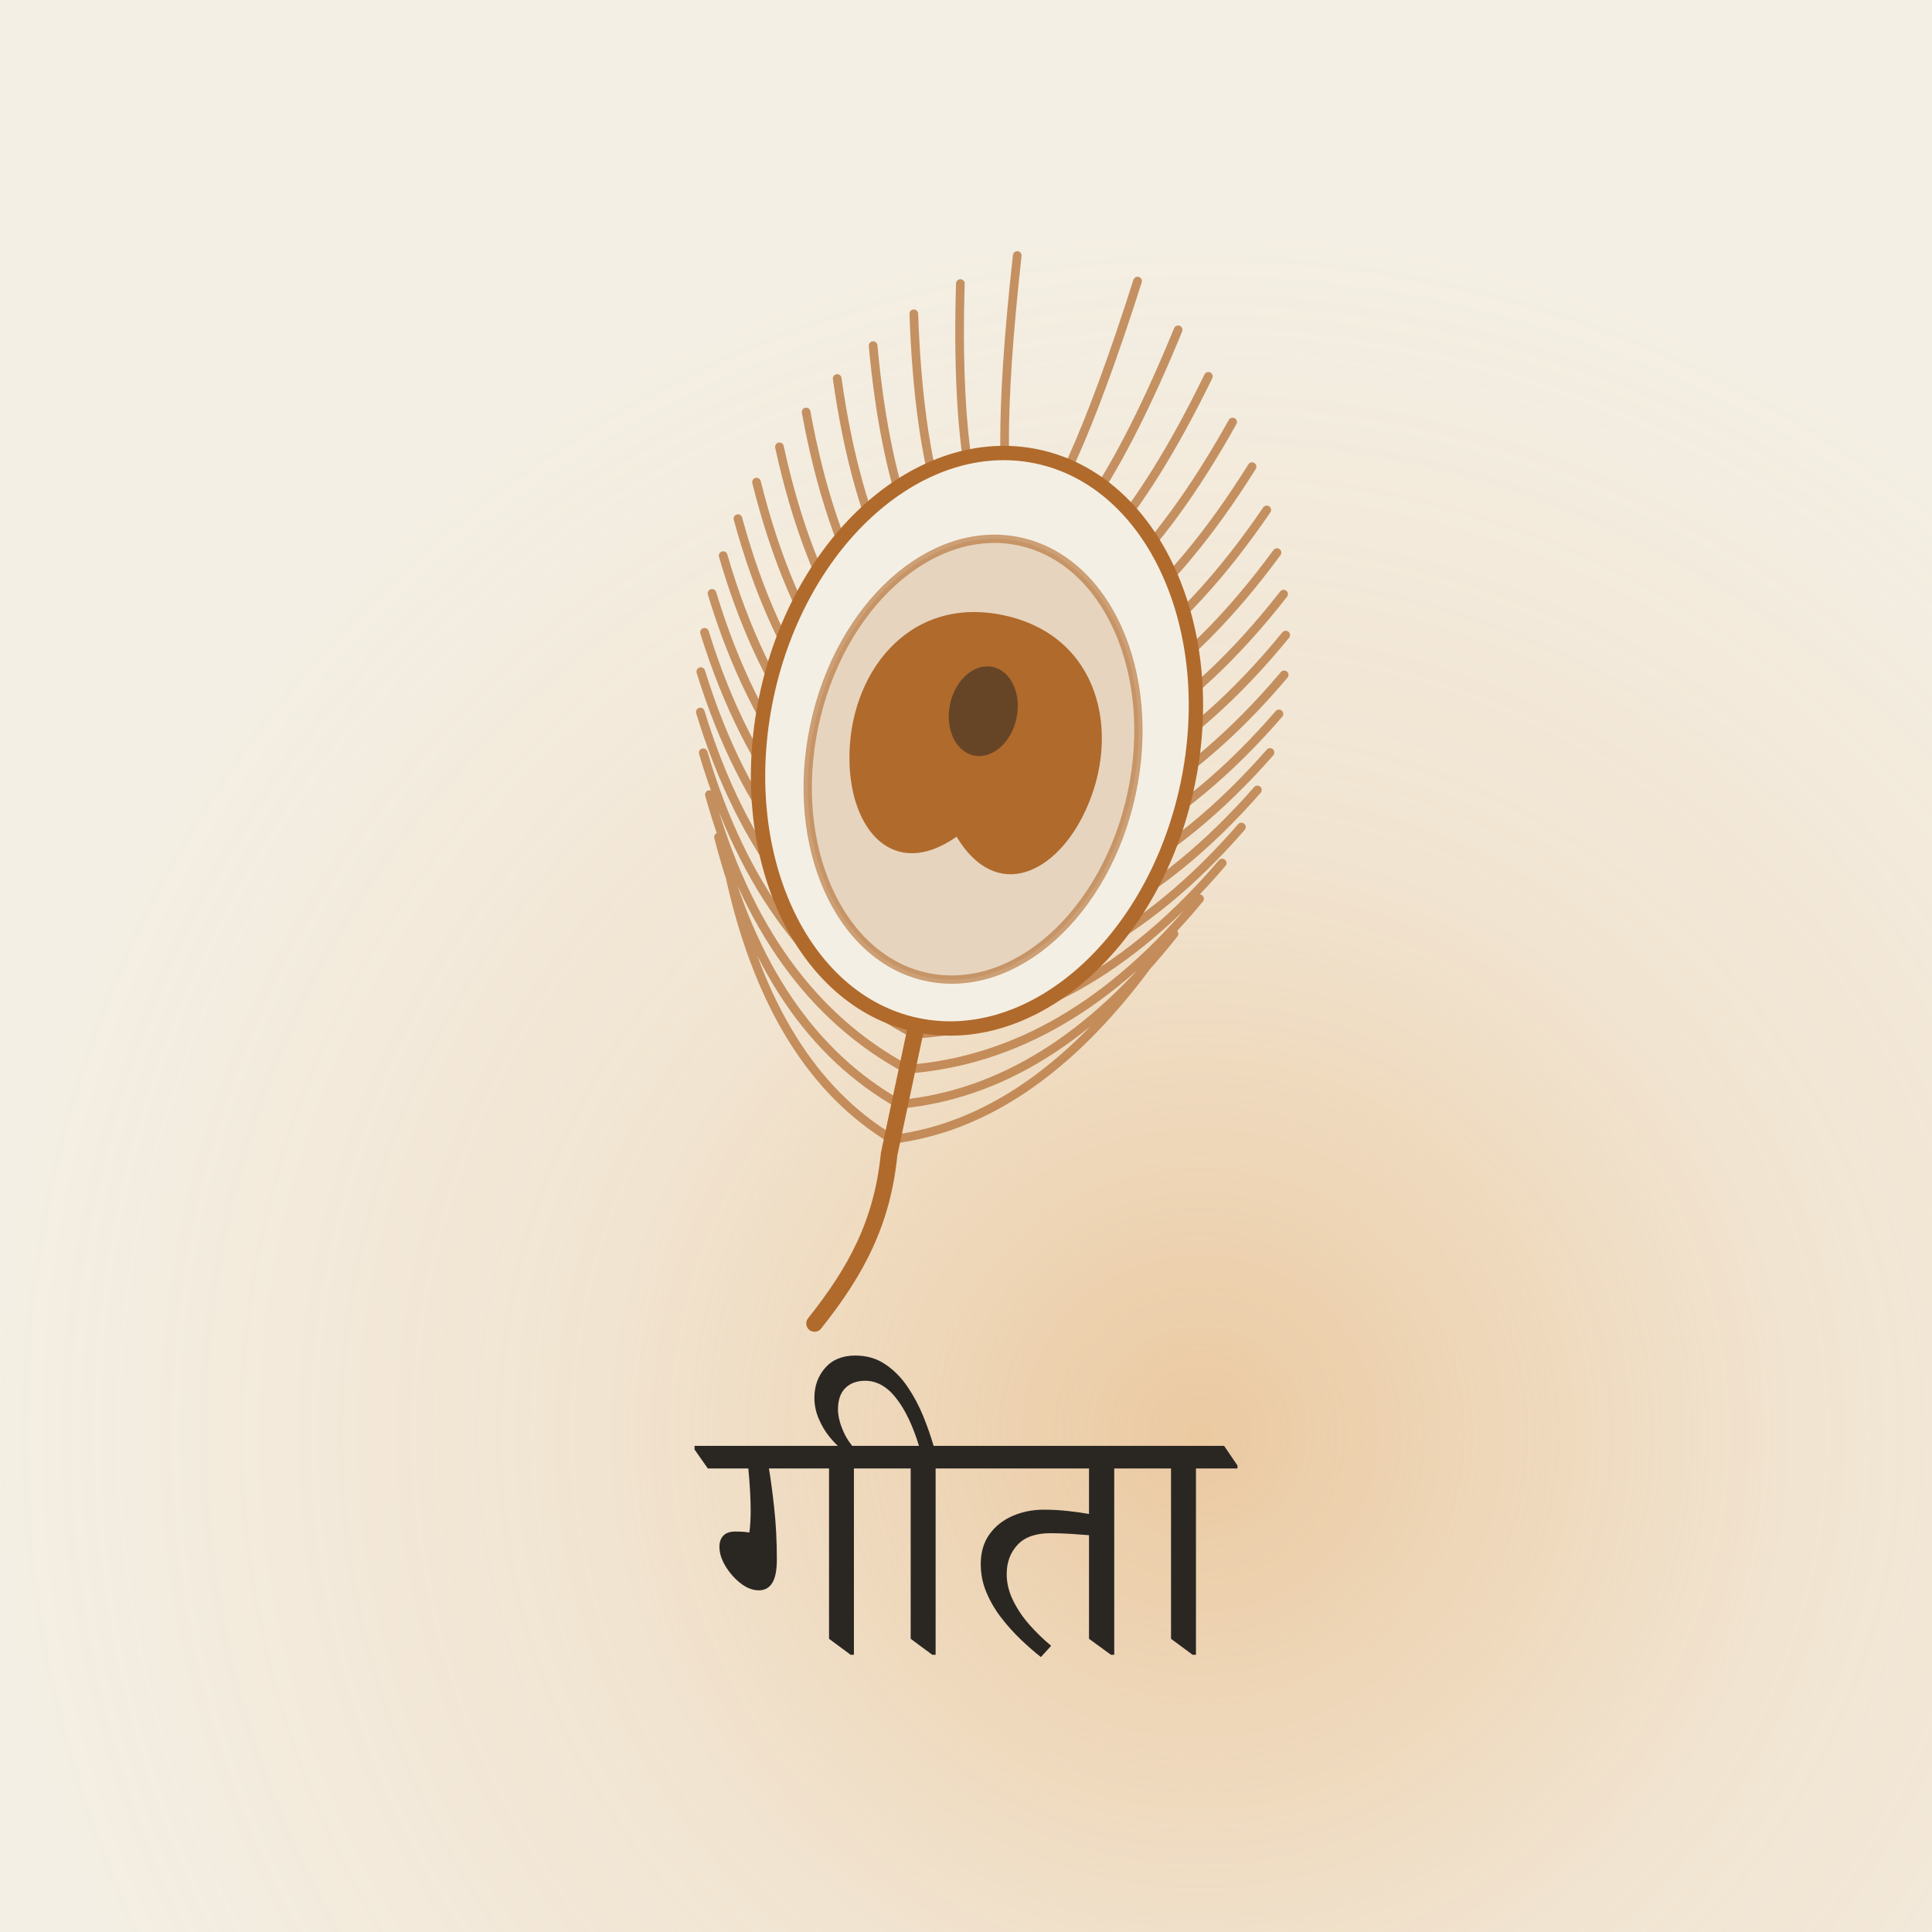
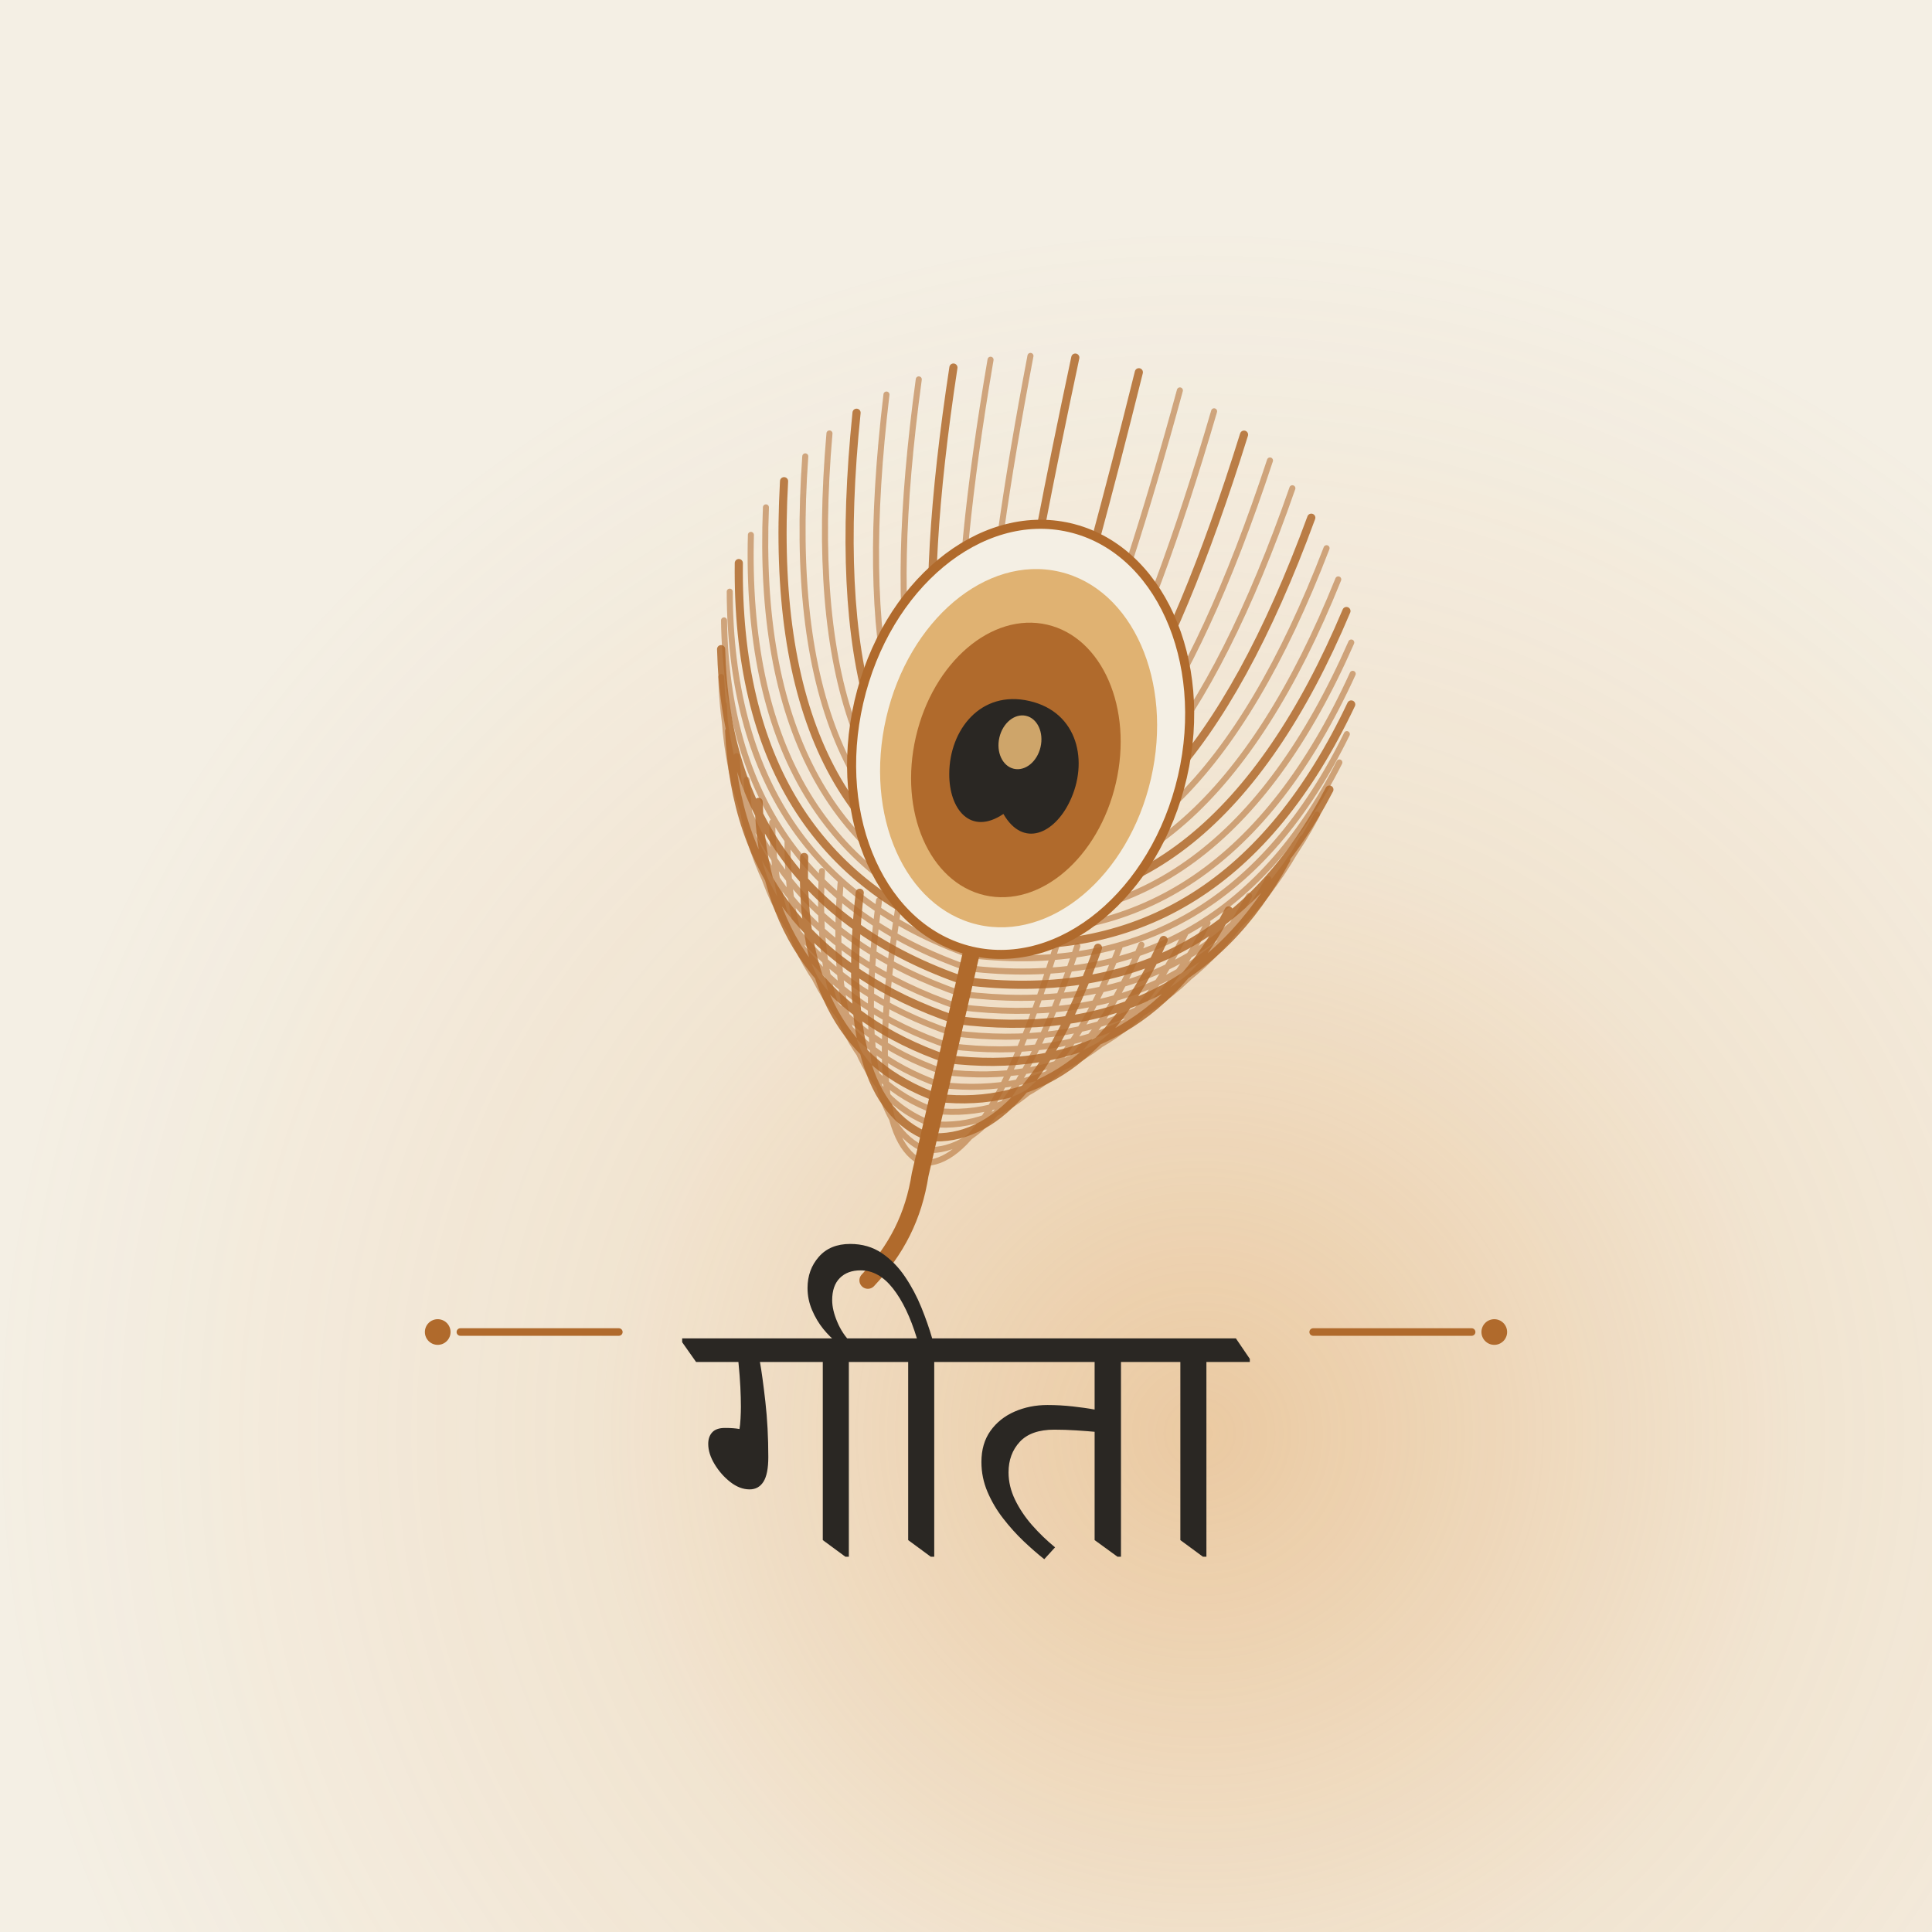
<svg xmlns="http://www.w3.org/2000/svg" viewBox="0 0 512 512">
  <defs>
    <radialGradient id="glow" cx="62%" cy="74%" r="62%">
      <stop offset="0" stop-color="#de9646" stop-opacity=".42" />
      <stop offset=".5" stop-color="#de9646" stop-opacity=".12" />
      <stop offset="1" stop-color="#de9646" stop-opacity="0" />
    </radialGradient>
  </defs>
  <rect width="512" height="512" fill="#f4efe4" />
  <rect width="512" height="512" fill="url(#glow)" />
-   <g transform="translate(0 -10) rotate(12 256 220)" fill="none" stroke-linecap="round">
-     <path d="M256 130 L256 318 C258 336 254 350 246 366" stroke="#b06a2c" stroke-width="4.4" />
-     <path d="M256 314.0 Q221.2 302.0 199.8 255.6 M256 314.0 Q290.8 302.0 312.2 255.6 M256 304.5 Q217.7 292.5 194.3 245.2 M256 304.5 Q294.3 292.5 317.7 245.2 M256 295.0 Q214.8 283.0 189.6 234.7 M256 295.0 Q297.2 283.0 322.4 234.7 M256 285.5 Q212.4 273.5 185.7 224.2 M256 285.5 Q299.6 273.5 326.3 224.2 M256 276.0 Q210.5 264.0 182.7 213.8 M256 276.0 Q301.5 264.0 329.3 213.8 M256 266.5 Q209.2 254.5 180.6 203.3 M256 266.5 Q302.8 254.5 331.4 203.3 M256 257.0 Q208.5 245.0 179.4 192.9 M256 257.0 Q303.5 245.0 332.6 192.9 M256 247.5 Q208.4 235.5 179.2 182.4 M256 247.5 Q303.6 235.5 332.8 182.4 M256 238.0 Q208.9 226.0 180.0 172.0 M256 238.0 Q303.1 226.0 332.0 172.0 M256 228.5 Q210.0 216.5 181.8 161.6 M256 228.5 Q302.0 216.5 330.2 161.6 M256 219.0 Q211.8 207.0 184.6 151.1 M256 219.0 Q300.2 207.0 327.4 151.1 M256 209.5 Q214.2 197.5 188.6 140.7 M256 209.5 Q297.8 197.5 323.4 140.7 M256 200.0 Q217.3 188.0 193.6 130.2 M256 200.0 Q294.7 188.0 318.4 130.2 M256 190.5 Q221.2 178.5 199.8 119.8 M256 190.5 Q290.8 178.5 312.2 119.8 M256 181.0 Q225.8 169.0 207.3 109.3 M256 181.0 Q286.2 169.0 304.7 109.3 M256 171.5 Q231.2 159.5 216.1 98.8 M256 171.5 Q280.8 159.5 295.9 98.8 M256 162.0 Q237.7 150.0 226.5 88.4 M256 162.0 Q274.3 150.0 285.5 88.4 M256 152.5 Q245.9 140.5 239.7 78.0 M256 152.5 Q266.1 140.5 272.3 78.0" stroke="#b06a2c" stroke-width="2.3" opacity=".7" />
-     <ellipse cx="256" cy="206" rx="57" ry="77" fill="#f4efe4" stroke="#b06a2c" stroke-width="3.8" />
-     <ellipse cx="256" cy="211" rx="43" ry="59" fill="#b06a2c" fill-opacity=".2" stroke="#b06a2c" stroke-width="2.2" stroke-opacity=".6" />
-     <path d="M256 172 C282 172 293 196 288 218 C284 236 270 247 256 232 C242 247 228 236 224 218 C219 196 230 172 256 172Z" fill="#b06a2c" />
-     <ellipse cx="256" cy="198" rx="9" ry="12" fill="#2a2723" fill-opacity=".55" />
+   <g transform="translate(264 224) rotate(13) scale(.8) translate(-256 -240)" fill="none" stroke-linecap="round">
+     <path d="M256 224.4 Q235.7 210.8 230.6 79.5 M256 224.4 Q276.3 210.8 281.4 79.5 M256 228.8 Q225.6 215.5 218.0 83.7 M256 228.8 Q286.4 215.5 294.0 83.7 M256 237.7 Q208.2 225.0 196.3 95.4 M256 237.7 Q303.8 225.0 315.7 95.4 M256 242.1 Q200.8 229.8 187.0 102.7 M256 242.1 Q311.2 229.8 325.0 102.7 M256 250.9 Q188.4 239.3 171.5 119.5 M256 250.9 Q323.6 239.3 340.5 119.5 M256 255.3 Q183.5 244.1 165.4 128.7 M256 255.3 Q328.5 244.1 346.6 128.7 M256 264.1 Q176.4 253.6 156.5 148.1 M256 264.1 Q335.6 253.6 355.5 148.1 M256 268.6 Q174.1 258.3 153.7 158.1 M256 268.6 Q337.9 258.3 358.3 158.1 M256 277.4 Q172.1 267.9 151.1 178.0 M256 277.4 Q339.9 267.9 360.9 178.0 M256 281.8 Q172.3 272.6 151.4 187.7 M256 281.8 Q339.7 272.6 360.6 187.7 M256 290.6 Q174.9 282.1 154.7 206.2 M256 290.6 Q337.1 282.1 357.3 206.2 M256 295.0 Q177.3 286.9 157.6 214.9 M256 295.0 Q334.7 286.9 354.4 214.9 M256 303.9 Q183.7 296.4 165.6 230.6 M256 303.9 Q328.3 296.4 346.4 230.6 M256 308.3 Q187.7 301.2 170.6 237.5 M256 308.3 Q324.3 301.2 341.4 237.5 M256 317.1 Q196.8 310.7 182.0 249.3 M256 317.1 Q315.2 310.7 330.0 249.3 M256 321.5 Q201.9 315.4 188.3 254.0 M256 321.5 Q310.1 315.4 323.7 254.0 M256 330.3 Q212.6 325.0 201.7 261.3 M256 330.3 Q299.4 325.0 310.3 261.3 M256 334.8 Q218.1 329.7 208.6 263.8 M256 334.8 Q293.9 329.7 303.4 263.8 M256 343.6 Q229.1 339.2 222.3 266.5 M256 343.6 Q282.9 339.2 289.7 266.5 M256 348.0 Q234.4 344.0 229.0 266.8 M256 348.0 Q277.6 344.0 283.0 266.8" stroke="#b06a2c" stroke-width="2" opacity=".55" />
+     <path d="M256 220.0 Q247.4 206.0 245.2 76.7 M256 220.0 Q264.6 206.0 266.8 76.7 M256 233.2 Q216.5 220.3 206.6 89.0 M256 233.2 Q295.5 220.3 305.4 89.0 M256 246.5 Q194.2 234.6 178.7 110.8 M256 246.5 Q317.8 234.6 333.3 110.8 M256 259.7 Q179.5 248.8 160.4 138.3 M256 259.7 Q332.5 248.8 351.6 138.3 M256 273.0 Q172.7 263.1 151.9 168.1 M256 273.0 Q339.3 263.1 360.1 168.1 M256 286.2 Q173.3 277.4 152.6 197.2 M256 286.2 Q338.7 277.4 359.4 197.2 M256 299.4 Q180.2 291.7 161.3 223.0 M256 299.4 Q331.8 291.7 350.7 223.0 M256 312.7 Q192.1 305.9 176.1 243.7 M256 312.7 Q319.9 305.9 335.9 243.7 M256 325.9 Q207.1 320.2 194.9 258.1 M256 325.9 Q304.9 320.2 317.1 258.1 M256 339.2 Q223.6 334.5 215.5 265.5 M256 339.2 Q288.4 334.5 296.5 265.5" stroke="#b06a2c" stroke-width="2.7" opacity=".85" />
+     <path d="M256 250 L256 352 C257 366 254 378 247 390" stroke="#b06a2c" stroke-width="5.6" />
+     <ellipse cx="256" cy="204" rx="55" ry="72" fill="#f4efe4" stroke="#b06a2c" stroke-width="3" />
+     <ellipse cx="256" cy="207" rx="45" ry="60" fill="#e0b272" />
+     <ellipse cx="256" cy="211" rx="34" ry="46" fill="#b06a2c" />
+     <path d="M256 172 C282 172 293 196 288 218 C284 236 270 247 256 232 C242 247 228 236 224 218 C219 196 230 172 256 172Z" transform="translate(256 214) scale(.64) translate(-256 -208)" fill="#2a2723" />
+     <ellipse cx="256" cy="205" rx="7" ry="9" fill="#e0b272" opacity=".9" />
  </g>
-   <text x="256" y="438" text-anchor="middle" font-family="'Tiro Devanagari Sanskrit', 'Noto Serif Devanagari', serif" font-size="88" fill="#2a2723">गीता</text>
+   <text x="256" y="412" text-anchor="middle" font-family="'Tiro Devanagari Sanskrit', 'Noto Serif Devanagari', serif" font-size="92" fill="#2a2723">गीता</text>
+   <g stroke="#b06a2c" stroke-width="2" stroke-linecap="round" fill="#b06a2c">
+     <path d="M122 353 H164 M348 353 H390" />
+     <circle cx="116" cy="353" r="3.4" stroke="none" />
+     <circle cx="396" cy="353" r="3.4" stroke="none" />
+   </g>
</svg>
